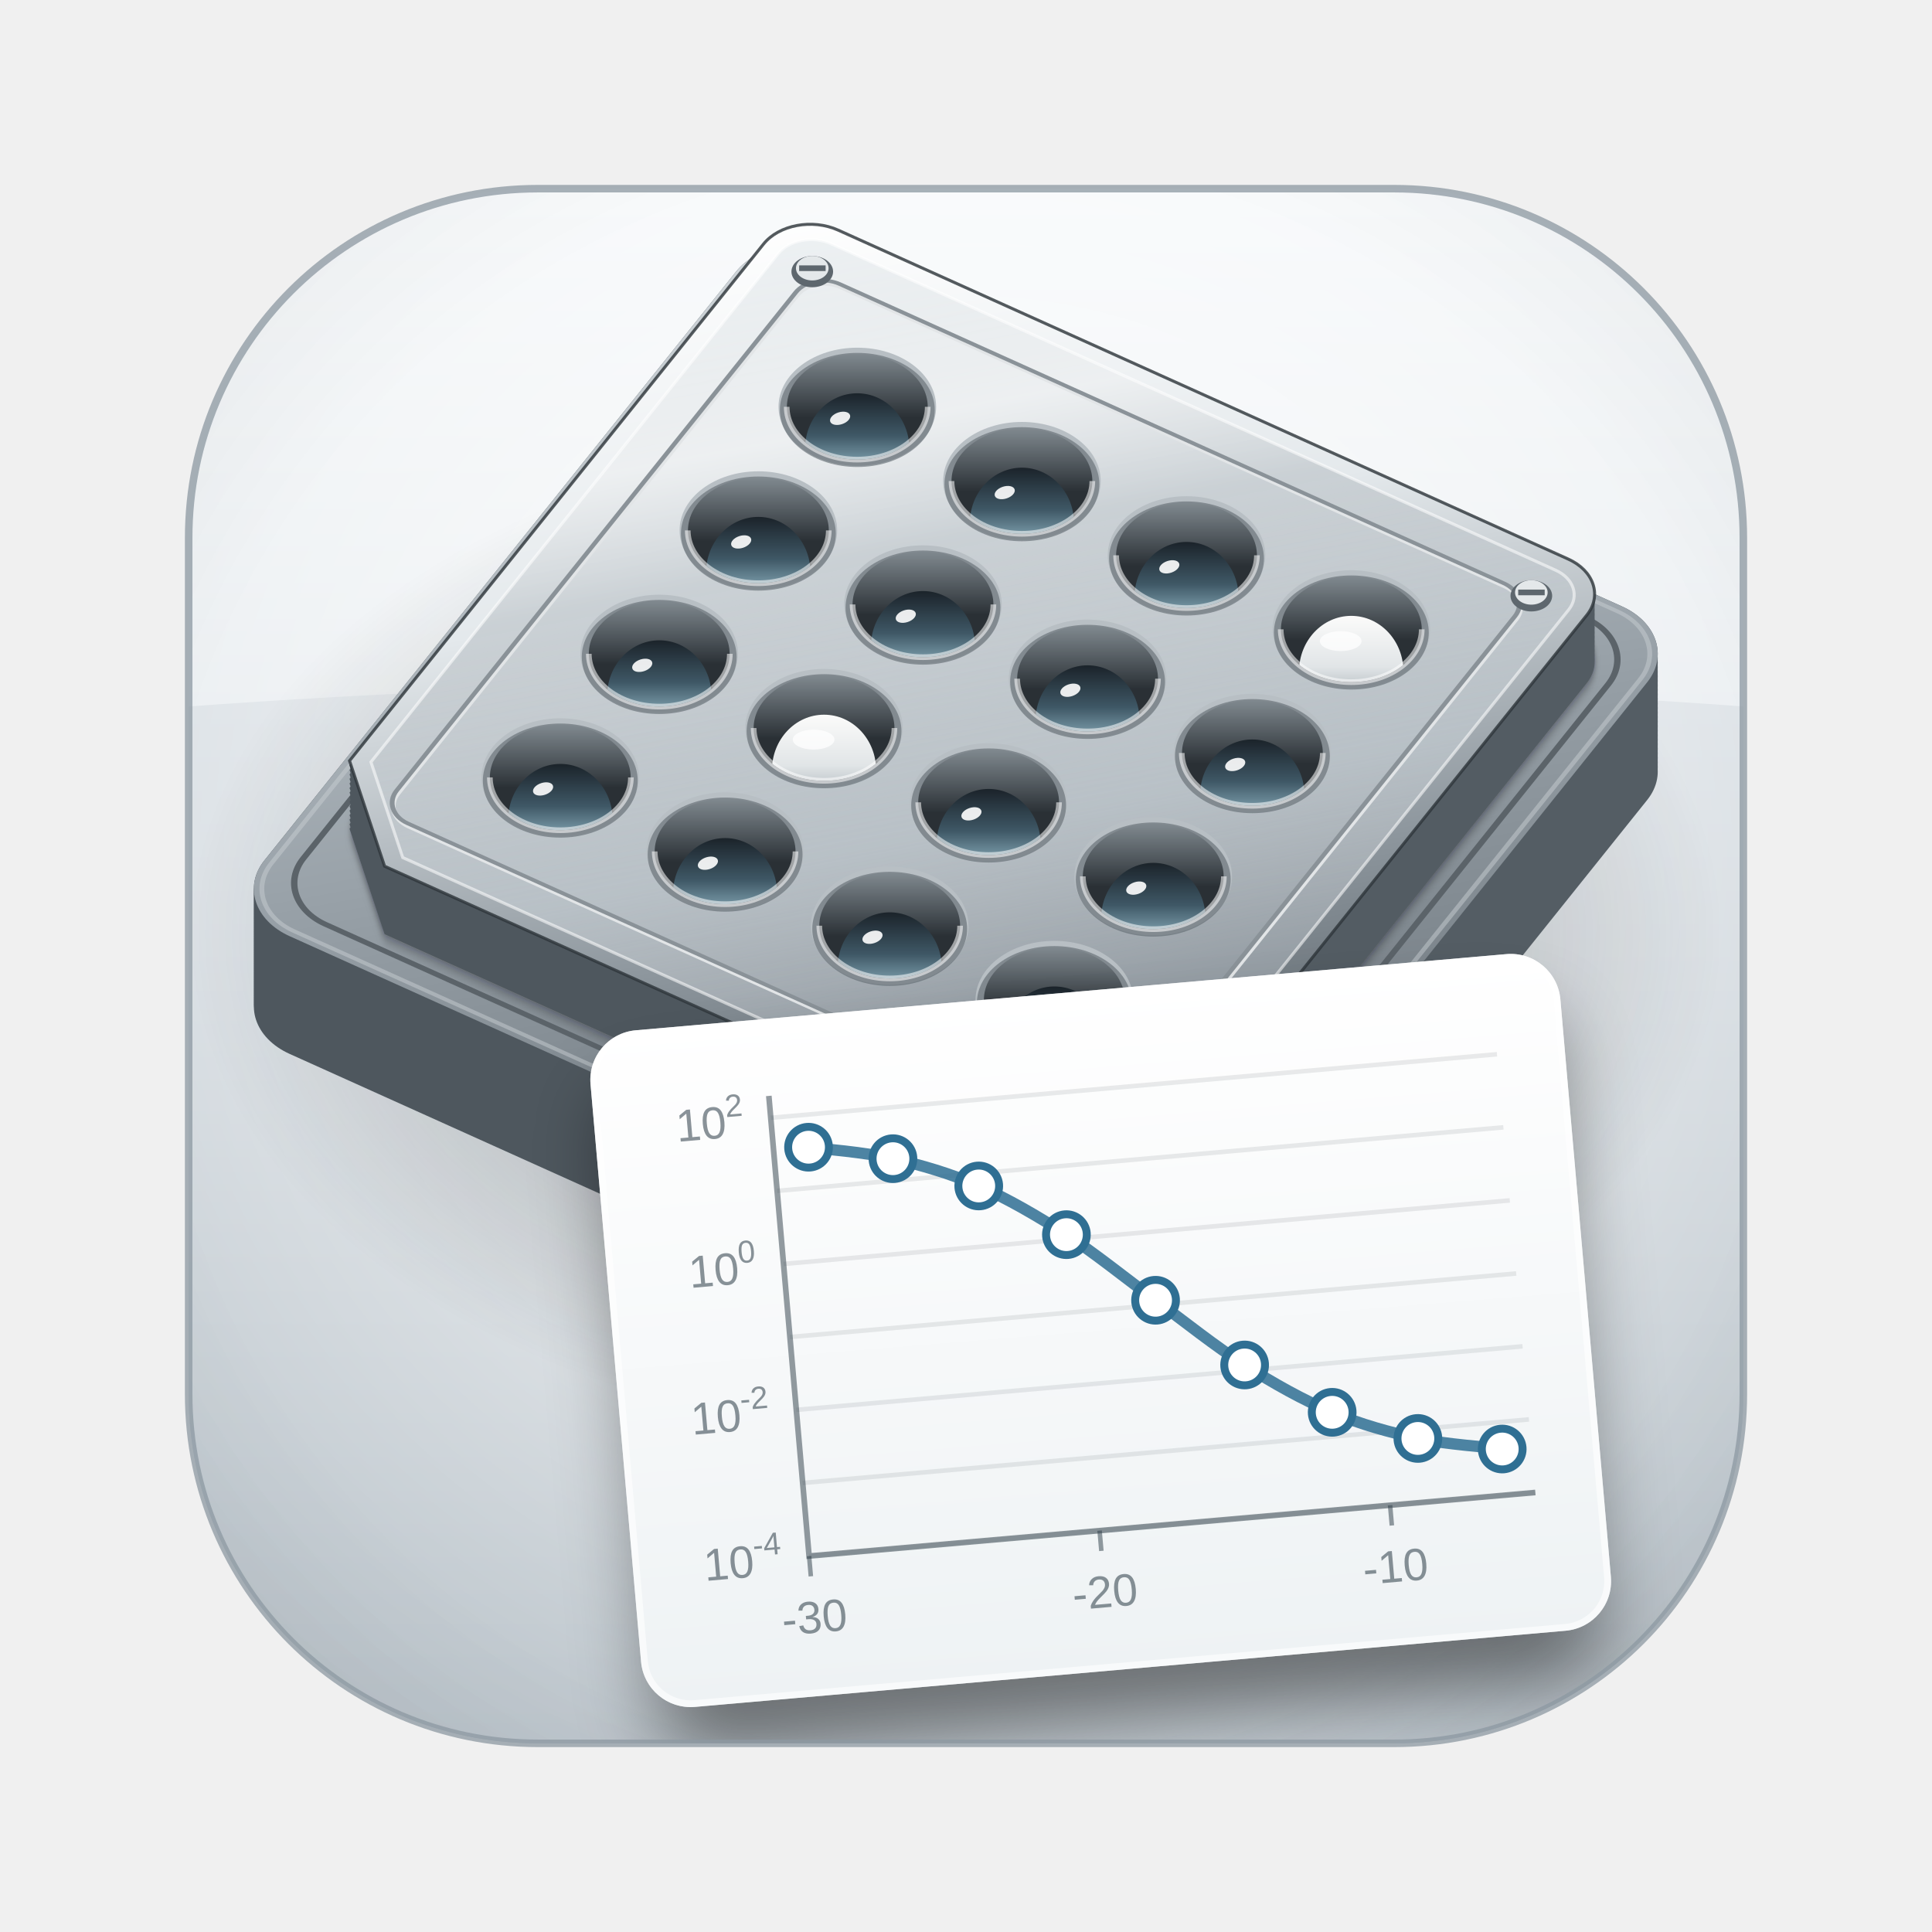
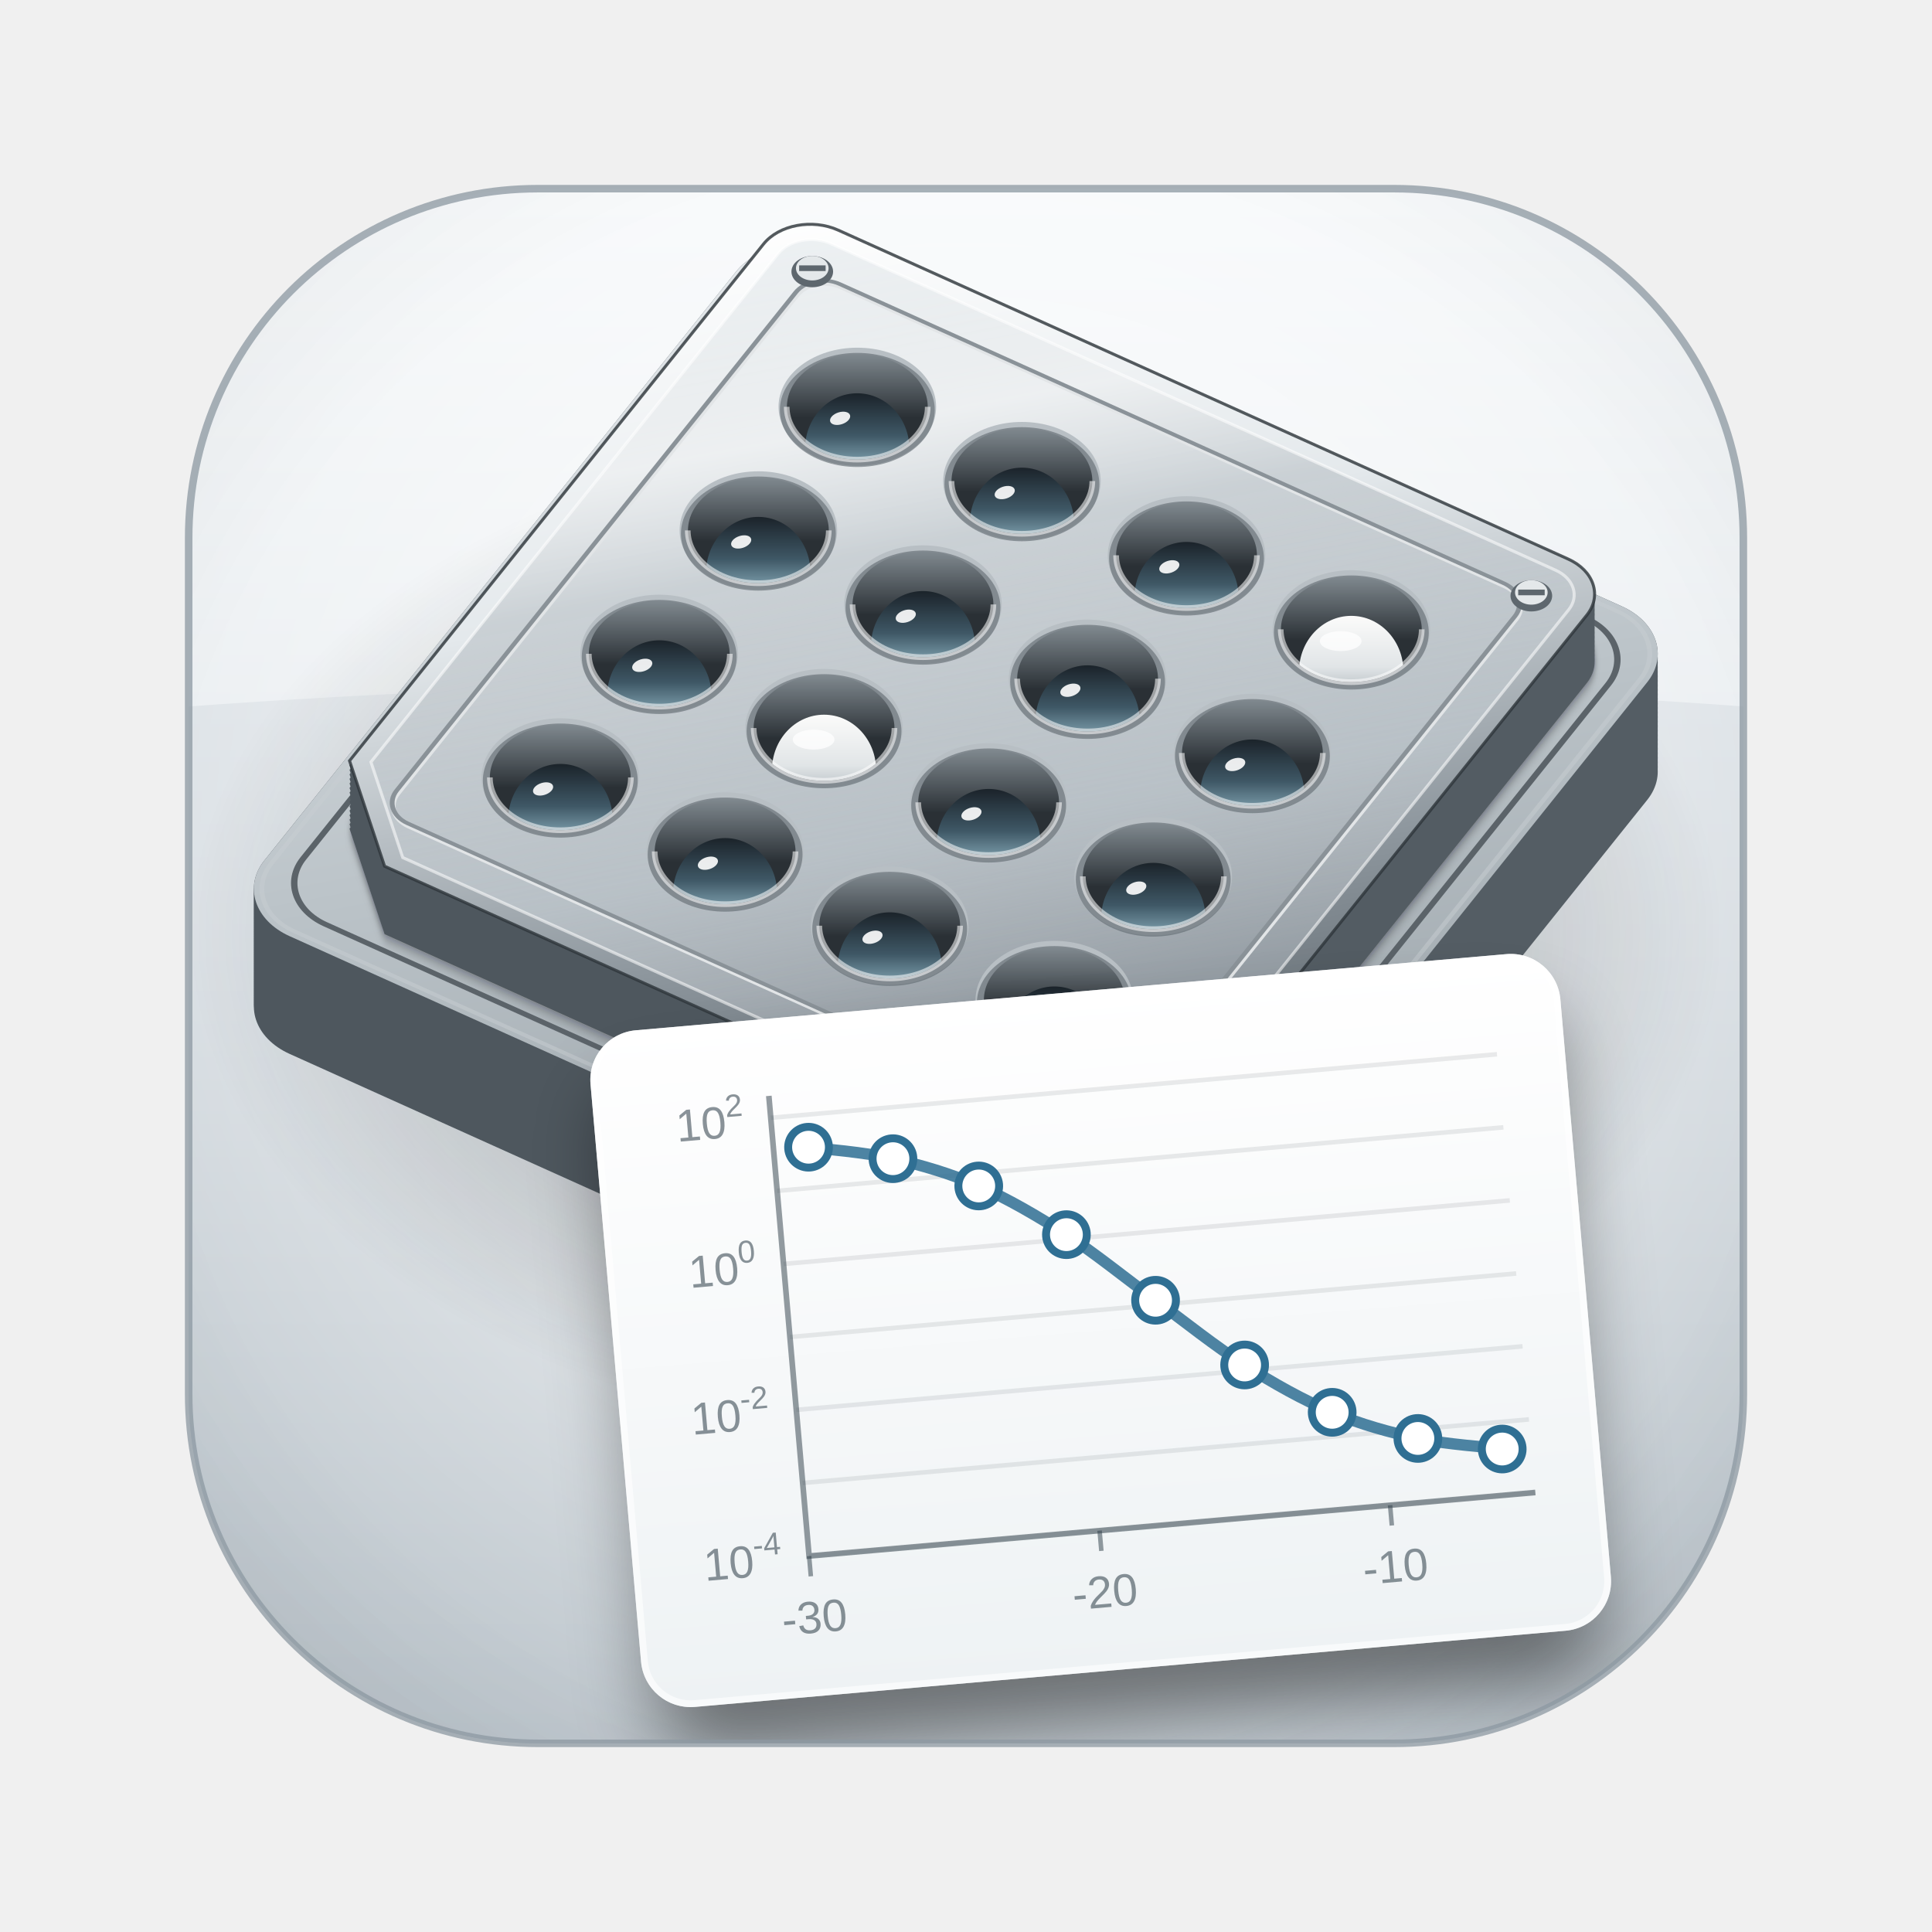
<svg xmlns="http://www.w3.org/2000/svg" viewBox="0 0 1024 1024">
  <defs>
    <linearGradient id="abg" x1="0" y1="0" x2="0" y2="1">
      <stop offset="0" stop-color="#F4F7F9" />
      <stop offset="1" stop-color="#C4CDD4" />
    </linearGradient>
    <linearGradient id="abs" gradientUnits="userSpaceOnUse" x1="144.0" y1="0" x2="808.0" y2="0">
      <stop offset="0" stop-color="#4E575E" />
      <stop offset="0.621" stop-color="#5B656C" />
      <stop offset="0.621" stop-color="#7C868D" />
      <stop offset="1" stop-color="#939CA3" />
    </linearGradient>
    <linearGradient id="aps" gradientUnits="userSpaceOnUse" x1="144.0" y1="0" x2="808.0" y2="0">
      <stop offset="0" stop-color="#4E575E" />
      <stop offset="0.621" stop-color="#5B656C" />
      <stop offset="0.621" stop-color="#7C868D" />
      <stop offset="1" stop-color="#939CA3" />
    </linearGradient>
    <linearGradient id="abt" gradientUnits="userSpaceOnUse" x1="-332" y1="-332" x2="332" y2="332">
-       <stop offset="0" stop-color="#D2D8DC" />
-       <stop offset="0.5" stop-color="#99A2A9" />
-       <stop offset="1" stop-color="#5F686F" />
+       <stop offset="0" stop-color="#E6EAED" />
+       <stop offset="0.5" stop-color="#BCC4C9" />
+       <stop offset="1" stop-color="#939CA2" />
    </linearGradient>
    <linearGradient id="abev" gradientUnits="userSpaceOnUse" x1="-300" y1="-300" x2="300" y2="300">
      <stop offset="0" stop-color="#FFFFFF" />
      <stop offset="0.35" stop-color="#E4E9EC" />
      <stop offset="0.7" stop-color="#8E979E" />
      <stop offset="1" stop-color="#4B545B" />
    </linearGradient>
    <linearGradient id="apt" gradientUnits="userSpaceOnUse" x1="-300" y1="-300" x2="300" y2="300">
      <stop offset="0" stop-color="#EEF2F4" />
      <stop offset="0.45" stop-color="#BFC6CB" />
      <stop offset="1" stop-color="#7F8890" />
    </linearGradient>
    <linearGradient id="awall" x1="0" y1="0" x2="0" y2="1">
      <stop offset="0" stop-color="#80898F" />
      <stop offset=".6" stop-color="#2A3035" />
    </linearGradient>
    <linearGradient id="aglass" x1="0" y1="0" x2="0" y2="1">
      <stop offset="0" stop-color="#1B232A" />
      <stop offset=".5" stop-color="#3F5866" />
      <stop offset="1" stop-color="#9CC2D0" />
    </linearGradient>
    <linearGradient id="apearl" x1="0" y1="0" x2="0" y2="1">
      <stop offset="0" stop-color="#FBFBFA" />
      <stop offset=".6" stop-color="#E1E5E7" />
      <stop offset="1" stop-color="#A9B2B8" />
    </linearGradient>
    <radialGradient id="ash" cx=".5" cy=".5" r=".5">
      <stop offset="0" stop-color="#0B1014" stop-opacity="0.45" />
      <stop offset="1" stop-color="#0B1014" stop-opacity="0" />
    </radialGradient>
    <clipPath id="aclip">
      <path d="M285 100 H739 A185 185 0 0 1 924 285 V739 A185 185 0 0 1 739 924 H285 A185 185 0 0 1 100 739 V285 A185 185 0 0 1 285 100 Z" />
    </clipPath>
    <linearGradient id="asheen" gradientUnits="userSpaceOnUse" x1="-300" y1="-300" x2="300" y2="300">
      <stop offset="0" stop-color="#fff" stop-opacity="0" />
      <stop offset=".22" stop-color="#fff" stop-opacity="0.55" />
      <stop offset=".34" stop-color="#fff" stop-opacity="0" />
      <stop offset=".62" stop-color="#E8F2F8" stop-opacity="0.22" />
      <stop offset=".8" stop-color="#fff" stop-opacity="0" />
    </linearGradient>
    <filter id="acontact" x="-10%" y="-10%" width="120%" height="120%">
      <feGaussianBlur stdDeviation="5" />
    </filter>
  </defs>
  <path d="M285 100 H739 A185 185 0 0 1 924 285 V739 A185 185 0 0 1 739 924 H285 A185 185 0 0 1 100 739 V285 A185 185 0 0 1 285 100 Z" fill="url(#abg)" />
  <g clip-path="url(#aclip)">
    <defs>
      <radialGradient id="ag2" cx=".5" cy=".44" r=".6">
        <stop offset="0" stop-color="#FFFFFF" stop-opacity="0.95" />
        <stop offset="1" stop-color="#FFFFFF" stop-opacity="0" />
      </radialGradient>
      <radialGradient id="avg" cx=".5" cy=".5" r=".75">
        <stop offset=".55" stop-color="#000" stop-opacity="0" />
        <stop offset="1" stop-color="#000" stop-opacity="0.12" />
      </radialGradient>
      <linearGradient id="afloor" x1="0" y1="0" x2="0" y2="1">
        <stop offset="0" stop-color="#D3DAE0" />
        <stop offset="1" stop-color="#A9B4BC" />
      </linearGradient>
      <linearGradient id="afade" x1="0" y1="0" x2="0" y2="1">
        <stop offset="0" stop-color="#fff" stop-opacity=".35" />
        <stop offset=".5" stop-color="#fff" stop-opacity="0" />
      </linearGradient>
      <mask id="arm" maskUnits="userSpaceOnUse" x="0" y="662.0" width="1024" height="400">
        <rect x="0" y="662.0" width="1024" height="260" fill="url(#afade)" />
      </mask>
    </defs>
    <path d="M0 383.0 C 300 353.0 724 353.0 1024 383.0 V1024 H0Z" fill="url(#afloor)" />
    <rect width="1024" height="1024" fill="url(#ag2)" />
    <rect width="1024" height="1024" fill="url(#avg)" />
    <g transform="translate(512 512) scale(1.2) translate(-515.5 -529.0)">
      <g transform="translate(35.0 0)">
        <ellipse cx="476" cy="515.0" rx="338.6" ry="224.1" fill="url(#ash)" />
        <g transform="translate(0 82)">
          <path transform="matrix(0.6061 0.2731 -0.3642 0.4546 476 413.0)" d="M-286 -332 H286 A46 46 0 0 1 332 -286 V286 A46 46 0 0 1 286 332 H-286 A46 46 0 0 1 -332 286 V-286 A46 46 0 0 1 -286 -332 Z" fill="url(#abs)" />
        </g>
        <g transform="translate(0 80)">
          <path transform="matrix(0.6061 0.2731 -0.3642 0.4546 476 413.0)" d="M-286 -332 H286 A46 46 0 0 1 332 -286 V286 A46 46 0 0 1 286 332 H-286 A46 46 0 0 1 -332 286 V-286 A46 46 0 0 1 -286 -332 Z" fill="url(#abs)" />
        </g>
        <g transform="translate(0 78)">
          <path transform="matrix(0.6061 0.2731 -0.3642 0.4546 476 413.0)" d="M-286 -332 H286 A46 46 0 0 1 332 -286 V286 A46 46 0 0 1 286 332 H-286 A46 46 0 0 1 -332 286 V-286 A46 46 0 0 1 -286 -332 Z" fill="url(#abs)" />
        </g>
        <g transform="translate(0 76)">
          <path transform="matrix(0.6061 0.2731 -0.3642 0.4546 476 413.0)" d="M-286 -332 H286 A46 46 0 0 1 332 -286 V286 A46 46 0 0 1 286 332 H-286 A46 46 0 0 1 -332 286 V-286 A46 46 0 0 1 -286 -332 Z" fill="url(#abs)" />
        </g>
        <g transform="translate(0 74)">
          <path transform="matrix(0.6061 0.2731 -0.3642 0.4546 476 413.0)" d="M-286 -332 H286 A46 46 0 0 1 332 -286 V286 A46 46 0 0 1 286 332 H-286 A46 46 0 0 1 -332 286 V-286 A46 46 0 0 1 -286 -332 Z" fill="url(#abs)" />
        </g>
        <g transform="translate(0 72)">
          <path transform="matrix(0.6061 0.2731 -0.3642 0.4546 476 413.0)" d="M-286 -332 H286 A46 46 0 0 1 332 -286 V286 A46 46 0 0 1 286 332 H-286 A46 46 0 0 1 -332 286 V-286 A46 46 0 0 1 -286 -332 Z" fill="url(#abs)" />
        </g>
        <g transform="translate(0 70)">
          <path transform="matrix(0.6061 0.2731 -0.3642 0.4546 476 413.0)" d="M-286 -332 H286 A46 46 0 0 1 332 -286 V286 A46 46 0 0 1 286 332 H-286 A46 46 0 0 1 -332 286 V-286 A46 46 0 0 1 -286 -332 Z" fill="url(#abs)" />
        </g>
        <g transform="translate(0 68)">
          <path transform="matrix(0.6061 0.2731 -0.3642 0.4546 476 413.0)" d="M-286 -332 H286 A46 46 0 0 1 332 -286 V286 A46 46 0 0 1 286 332 H-286 A46 46 0 0 1 -332 286 V-286 A46 46 0 0 1 -286 -332 Z" fill="url(#abs)" />
        </g>
        <g transform="translate(0 66)">
          <path transform="matrix(0.6061 0.2731 -0.3642 0.4546 476 413.0)" d="M-286 -332 H286 A46 46 0 0 1 332 -286 V286 A46 46 0 0 1 286 332 H-286 A46 46 0 0 1 -332 286 V-286 A46 46 0 0 1 -286 -332 Z" fill="url(#abs)" />
        </g>
        <g transform="translate(0 64)">
          <path transform="matrix(0.6061 0.2731 -0.3642 0.4546 476 413.0)" d="M-286 -332 H286 A46 46 0 0 1 332 -286 V286 A46 46 0 0 1 286 332 H-286 A46 46 0 0 1 -332 286 V-286 A46 46 0 0 1 -286 -332 Z" fill="url(#abs)" />
        </g>
        <g transform="translate(0 62)">
          <path transform="matrix(0.6061 0.2731 -0.3642 0.4546 476 413.0)" d="M-286 -332 H286 A46 46 0 0 1 332 -286 V286 A46 46 0 0 1 286 332 H-286 A46 46 0 0 1 -332 286 V-286 A46 46 0 0 1 -286 -332 Z" fill="url(#abs)" />
        </g>
        <g transform="translate(0 60)">
          <path transform="matrix(0.6061 0.2731 -0.3642 0.4546 476 413.0)" d="M-286 -332 H286 A46 46 0 0 1 332 -286 V286 A46 46 0 0 1 286 332 H-286 A46 46 0 0 1 -332 286 V-286 A46 46 0 0 1 -286 -332 Z" fill="url(#abs)" />
        </g>
        <g transform="translate(0 58)">
          <path transform="matrix(0.6061 0.2731 -0.3642 0.4546 476 413.0)" d="M-286 -332 H286 A46 46 0 0 1 332 -286 V286 A46 46 0 0 1 286 332 H-286 A46 46 0 0 1 -332 286 V-286 A46 46 0 0 1 -286 -332 Z" fill="url(#abs)" />
        </g>
        <g transform="translate(0 56)">
          <path transform="matrix(0.6061 0.2731 -0.3642 0.4546 476 413.0)" d="M-286 -332 H286 A46 46 0 0 1 332 -286 V286 A46 46 0 0 1 286 332 H-286 A46 46 0 0 1 -332 286 V-286 A46 46 0 0 1 -286 -332 Z" fill="url(#abs)" />
        </g>
        <g transform="translate(0 54)">
          <path transform="matrix(0.6061 0.2731 -0.3642 0.4546 476 413.0)" d="M-286 -332 H286 A46 46 0 0 1 332 -286 V286 A46 46 0 0 1 286 332 H-286 A46 46 0 0 1 -332 286 V-286 A46 46 0 0 1 -286 -332 Z" fill="url(#abs)" />
        </g>
        <g transform="translate(0 52)">
          <path transform="matrix(0.6061 0.2731 -0.3642 0.4546 476 413.0)" d="M-286 -332 H286 A46 46 0 0 1 332 -286 V286 A46 46 0 0 1 286 332 H-286 A46 46 0 0 1 -332 286 V-286 A46 46 0 0 1 -286 -332 Z" fill="url(#abs)" />
        </g>
        <g transform="translate(0 50)">
          <path transform="matrix(0.6061 0.2731 -0.3642 0.4546 476 413.0)" d="M-286 -332 H286 A46 46 0 0 1 332 -286 V286 A46 46 0 0 1 286 332 H-286 A46 46 0 0 1 -332 286 V-286 A46 46 0 0 1 -286 -332 Z" fill="url(#abs)" />
        </g>
        <g transform="translate(0 48)">
          <path transform="matrix(0.6061 0.2731 -0.3642 0.4546 476 413.0)" d="M-286 -332 H286 A46 46 0 0 1 332 -286 V286 A46 46 0 0 1 286 332 H-286 A46 46 0 0 1 -332 286 V-286 A46 46 0 0 1 -286 -332 Z" fill="url(#abs)" />
        </g>
        <g transform="translate(0 46)">
          <path transform="matrix(0.6061 0.2731 -0.3642 0.4546 476 413.0)" d="M-286 -332 H286 A46 46 0 0 1 332 -286 V286 A46 46 0 0 1 286 332 H-286 A46 46 0 0 1 -332 286 V-286 A46 46 0 0 1 -286 -332 Z" fill="url(#abs)" />
        </g>
        <g transform="translate(0 44)">
          <path transform="matrix(0.6061 0.2731 -0.3642 0.4546 476 413.0)" d="M-286 -332 H286 A46 46 0 0 1 332 -286 V286 A46 46 0 0 1 286 332 H-286 A46 46 0 0 1 -332 286 V-286 A46 46 0 0 1 -286 -332 Z" fill="url(#abs)" />
        </g>
        <g transform="translate(0 42)">
          <path transform="matrix(0.6061 0.2731 -0.3642 0.4546 476 413.0)" d="M-286 -332 H286 A46 46 0 0 1 332 -286 V286 A46 46 0 0 1 286 332 H-286 A46 46 0 0 1 -332 286 V-286 A46 46 0 0 1 -286 -332 Z" fill="url(#abs)" />
        </g>
        <g transform="translate(0 40)">
          <path transform="matrix(0.6061 0.2731 -0.3642 0.4546 476 413.0)" d="M-286 -332 H286 A46 46 0 0 1 332 -286 V286 A46 46 0 0 1 286 332 H-286 A46 46 0 0 1 -332 286 V-286 A46 46 0 0 1 -286 -332 Z" fill="url(#abs)" />
        </g>
        <g transform="translate(0 38)">
          <path transform="matrix(0.6061 0.2731 -0.3642 0.4546 476 413.0)" d="M-286 -332 H286 A46 46 0 0 1 332 -286 V286 A46 46 0 0 1 286 332 H-286 A46 46 0 0 1 -332 286 V-286 A46 46 0 0 1 -286 -332 Z" fill="url(#abs)" />
        </g>
        <g transform="translate(0 36)">
          <path transform="matrix(0.6061 0.2731 -0.3642 0.4546 476 413.0)" d="M-286 -332 H286 A46 46 0 0 1 332 -286 V286 A46 46 0 0 1 286 332 H-286 A46 46 0 0 1 -332 286 V-286 A46 46 0 0 1 -286 -332 Z" fill="url(#abs)" />
        </g>
        <g transform="translate(0 34)">
          <path transform="matrix(0.6061 0.2731 -0.3642 0.4546 476 413.0)" d="M-286 -332 H286 A46 46 0 0 1 332 -286 V286 A46 46 0 0 1 286 332 H-286 A46 46 0 0 1 -332 286 V-286 A46 46 0 0 1 -286 -332 Z" fill="url(#abs)" />
        </g>
        <g transform="translate(0 32)">
          <path transform="matrix(0.6061 0.2731 -0.3642 0.4546 476 413.0)" d="M-286 -332 H286 A46 46 0 0 1 332 -286 V286 A46 46 0 0 1 286 332 H-286 A46 46 0 0 1 -332 286 V-286 A46 46 0 0 1 -286 -332 Z" fill="url(#abs)" />
        </g>
        <g transform="translate(0 30)">
          <path transform="matrix(0.6061 0.2731 -0.3642 0.4546 476 413.0)" d="M-286 -332 H286 A46 46 0 0 1 332 -286 V286 A46 46 0 0 1 286 332 H-286 A46 46 0 0 1 -332 286 V-286 A46 46 0 0 1 -286 -332 Z" fill="url(#abs)" />
        </g>
        <g transform="translate(0 30)">
          <path transform="matrix(0.6061 0.2731 -0.3642 0.4546 476 413.0)" d="M-286 -332 H286 A46 46 0 0 1 332 -286 V286 A46 46 0 0 1 286 332 H-286 A46 46 0 0 1 -332 286 V-286 A46 46 0 0 1 -286 -332 Z" fill="url(#abt)" />
          <path transform="matrix(0.6061 0.2731 -0.3642 0.4546 476 413.0)" d="M-266 -300 H266 A34 34 0 0 1 300 -266 V266 A34 34 0 0 1 266 300 H-236 L-300 236 V-266 A34 34 0 0 1 -266 -300 Z" fill="#0B1014" opacity="0.6" filter="url(#acontact)" />
          <path transform="matrix(0.6061 0.2731 -0.3642 0.4546 476 413.0)" d="M-286 -327 H286 A41 41 0 0 1 327 -286 V286 A41 41 0 0 1 286 327 H-286 A41 41 0 0 1 -327 286 V-286 A41 41 0 0 1 -286 -327 Z" fill="none" stroke="#C9CFD3" stroke-opacity=".5" stroke-width="3" />
          <path transform="matrix(0.6061 0.2731 -0.3642 0.4546 476 413.0)" d="M-272 -312 H272 A40 40 0 0 1 312 -272 V272 A40 40 0 0 1 272 312 H-272 A40 40 0 0 1 -312 272 V-272 A40 40 0 0 1 -272 -312 Z" fill="none" stroke="#5B6369" stroke-width="4" />
        </g>
        <g transform="translate(0 30)">
          <path transform="matrix(0.6061 0.2731 -0.3642 0.4546 476 413.0)" d="M-266 -300 H266 A34 34 0 0 1 300 -266 V266 A34 34 0 0 1 266 300 H-236 L-300 236 V-266 A34 34 0 0 1 -266 -300 Z" fill="url(#aps)" />
        </g>
        <g transform="translate(0 28)">
          <path transform="matrix(0.6061 0.2731 -0.3642 0.4546 476 413.0)" d="M-266 -300 H266 A34 34 0 0 1 300 -266 V266 A34 34 0 0 1 266 300 H-236 L-300 236 V-266 A34 34 0 0 1 -266 -300 Z" fill="url(#aps)" />
        </g>
        <g transform="translate(0 26)">
          <path transform="matrix(0.6061 0.2731 -0.3642 0.4546 476 413.0)" d="M-266 -300 H266 A34 34 0 0 1 300 -266 V266 A34 34 0 0 1 266 300 H-236 L-300 236 V-266 A34 34 0 0 1 -266 -300 Z" fill="url(#aps)" />
        </g>
        <g transform="translate(0 24)">
          <path transform="matrix(0.6061 0.2731 -0.3642 0.4546 476 413.0)" d="M-266 -300 H266 A34 34 0 0 1 300 -266 V266 A34 34 0 0 1 266 300 H-236 L-300 236 V-266 A34 34 0 0 1 -266 -300 Z" fill="url(#aps)" />
        </g>
        <g transform="translate(0 22)">
          <path transform="matrix(0.6061 0.2731 -0.3642 0.4546 476 413.0)" d="M-266 -300 H266 A34 34 0 0 1 300 -266 V266 A34 34 0 0 1 266 300 H-236 L-300 236 V-266 A34 34 0 0 1 -266 -300 Z" fill="url(#aps)" />
        </g>
        <g transform="translate(0 20)">
          <path transform="matrix(0.6061 0.2731 -0.3642 0.4546 476 413.0)" d="M-266 -300 H266 A34 34 0 0 1 300 -266 V266 A34 34 0 0 1 266 300 H-236 L-300 236 V-266 A34 34 0 0 1 -266 -300 Z" fill="url(#aps)" />
        </g>
        <g transform="translate(0 18)">
          <path transform="matrix(0.6061 0.2731 -0.3642 0.4546 476 413.0)" d="M-266 -300 H266 A34 34 0 0 1 300 -266 V266 A34 34 0 0 1 266 300 H-236 L-300 236 V-266 A34 34 0 0 1 -266 -300 Z" fill="url(#aps)" />
        </g>
        <g transform="translate(0 16)">
          <path transform="matrix(0.6061 0.2731 -0.3642 0.4546 476 413.0)" d="M-266 -300 H266 A34 34 0 0 1 300 -266 V266 A34 34 0 0 1 266 300 H-236 L-300 236 V-266 A34 34 0 0 1 -266 -300 Z" fill="url(#aps)" />
        </g>
        <g transform="translate(0 14)">
          <path transform="matrix(0.6061 0.2731 -0.3642 0.4546 476 413.0)" d="M-266 -300 H266 A34 34 0 0 1 300 -266 V266 A34 34 0 0 1 266 300 H-236 L-300 236 V-266 A34 34 0 0 1 -266 -300 Z" fill="url(#aps)" />
        </g>
        <g transform="translate(0 12)">
          <path transform="matrix(0.6061 0.2731 -0.3642 0.4546 476 413.0)" d="M-266 -300 H266 A34 34 0 0 1 300 -266 V266 A34 34 0 0 1 266 300 H-236 L-300 236 V-266 A34 34 0 0 1 -266 -300 Z" fill="url(#aps)" />
        </g>
        <g transform="translate(0 10)">
          <path transform="matrix(0.6061 0.2731 -0.3642 0.4546 476 413.0)" d="M-266 -300 H266 A34 34 0 0 1 300 -266 V266 A34 34 0 0 1 266 300 H-236 L-300 236 V-266 A34 34 0 0 1 -266 -300 Z" fill="url(#aps)" />
        </g>
        <g transform="translate(0 8)">
          <path transform="matrix(0.6061 0.2731 -0.3642 0.4546 476 413.0)" d="M-266 -300 H266 A34 34 0 0 1 300 -266 V266 A34 34 0 0 1 266 300 H-236 L-300 236 V-266 A34 34 0 0 1 -266 -300 Z" fill="url(#aps)" />
        </g>
        <g transform="translate(0 6)">
          <path transform="matrix(0.6061 0.2731 -0.3642 0.4546 476 413.0)" d="M-266 -300 H266 A34 34 0 0 1 300 -266 V266 A34 34 0 0 1 266 300 H-236 L-300 236 V-266 A34 34 0 0 1 -266 -300 Z" fill="url(#aps)" />
        </g>
        <g transform="translate(0 4)">
          <path transform="matrix(0.6061 0.2731 -0.3642 0.4546 476 413.0)" d="M-266 -300 H266 A34 34 0 0 1 300 -266 V266 A34 34 0 0 1 266 300 H-236 L-300 236 V-266 A34 34 0 0 1 -266 -300 Z" fill="url(#aps)" />
        </g>
        <g transform="translate(0 2)">
          <path transform="matrix(0.6061 0.2731 -0.3642 0.4546 476 413.0)" d="M-266 -300 H266 A34 34 0 0 1 300 -266 V266 A34 34 0 0 1 266 300 H-236 L-300 236 V-266 A34 34 0 0 1 -266 -300 Z" fill="url(#aps)" />
        </g>
        <g transform="translate(0 0)">
          <path transform="matrix(0.6061 0.2731 -0.3642 0.4546 476 413.0)" d="M-266 -300 H266 A34 34 0 0 1 300 -266 V266 A34 34 0 0 1 266 300 H-236 L-300 236 V-266 A34 34 0 0 1 -266 -300 Z" fill="url(#aps)" />
        </g>
        <path transform="matrix(0.6061 0.2731 -0.3642 0.4546 476 413.0)" d="M-266 -300 H266 A34 34 0 0 1 300 -266 V266 A34 34 0 0 1 266 300 H-236 L-300 236 V-266 A34 34 0 0 1 -266 -300 Z" fill="url(#abev)" />
        <path transform="matrix(0.6061 0.2731 -0.3642 0.4546 476 413.0)" d="M-266 -300 H266 A34 34 0 0 1 300 -266 V266 A34 34 0 0 1 266 300 H-236 L-300 236 V-266 A34 34 0 0 1 -266 -300 Z" fill="none" stroke="#2E353A" stroke-opacity="0.8" stroke-width="1.6" vector-effect="non-scaling-stroke" />
        <path transform="matrix(0.6061 0.2731 -0.3642 0.4546 476 413.0)" d="M-264 -288 H264 A24 24 0 0 1 288 -264 V264 A24 24 0 0 1 264 288 H-230 L-288 230 V-264 A24 24 0 0 1 -264 -288 Z" fill="url(#apt)" />
        <path transform="matrix(0.6061 0.2731 -0.3642 0.4546 476 413.0)" d="M-264 -288 H264 A24 24 0 0 1 288 -264 V264 A24 24 0 0 1 264 288 H-230 L-288 230 V-264 A24 24 0 0 1 -264 -288 Z" fill="url(#asheen)" />
        <path transform="matrix(0.6061 0.2731 -0.3642 0.4546 476 413.0)" d="M-264 -288 H264 A24 24 0 0 1 288 -264 V264 A24 24 0 0 1 264 288 H-230 L-288 230 V-264 A24 24 0 0 1 -264 -288 Z" fill="none" stroke="#FFFFFF" stroke-opacity=".55" stroke-width="1.6" vector-effect="non-scaling-stroke" />
        <g transform="matrix(0.6061 0.2731 -0.3642 0.4546 476 413.0)" fill="none">
          <path d="M-242 -262 H242 A20 20 0 0 1 262 -242 V242 A20 20 0 0 1 242 262 H-242 A20 20 0 0 1 -262 242 V-242 A20 20 0 0 1 -242 -262 Z" stroke="#E2E5E7" stroke-width="3" transform="translate(2 2)" />
          <path d="M-242 -262 H242 A20 20 0 0 1 262 -242 V242 A20 20 0 0 1 242 262 H-242 A20 20 0 0 1 -262 242 V-242 A20 20 0 0 1 -242 -262 Z" stroke="#8A9298" stroke-width="3" />
        </g>
        <clipPath id="ah00">
          <ellipse cx="432.5" cy="282.0" rx="31.1" ry="23.3" />
        </clipPath>
        <ellipse cx="432.5" cy="282.0" rx="34.8" ry="26.1" fill="#B8BFC4" />
        <ellipse cx="432.5" cy="283.4" rx="34.2" ry="25.2" fill="#5E676E" opacity=".6" />
        <g clip-path="url(#ah00)">
          <ellipse cx="432.5" cy="282.0" rx="31.1" ry="23.3" fill="url(#awall)" />
          <ellipse cx="432.5" cy="312.0" rx="31.1" ry="23.3" fill="#1A1E22" />
          <path d="M409.4 300.6 A23.0 12.8 0 0 0 455.5 300.6 A23.0 24.5 0 0 0 409.4 300.6 Z" fill="url(#aglass)" />
          <path d="M418.6 305.7 A23.0 12.8 0 0 0 446.3 305.7" fill="none" stroke="#CFE7EF" stroke-opacity=".7" stroke-width="2.1" stroke-linecap="round" />
          <ellipse cx="424.9" cy="287.1" rx="4.6" ry="2.7" fill="#fff" opacity=".9" transform="rotate(-18 424.9 287.1)" />
        </g>
        <path d="M401.3 282.0 A31.1 23.3 0 0 0 463.6 282.0" fill="none" stroke="#FFFFFF" stroke-opacity=".55" stroke-width="2.5" />
        <clipPath id="ah10">
          <ellipse cx="505.2" cy="314.8" rx="31.1" ry="23.3" />
        </clipPath>
        <ellipse cx="505.2" cy="314.8" rx="34.8" ry="26.1" fill="#B8BFC4" />
        <ellipse cx="505.2" cy="316.2" rx="34.2" ry="25.2" fill="#5E676E" opacity=".6" />
        <g clip-path="url(#ah10)">
          <ellipse cx="505.2" cy="314.8" rx="31.1" ry="23.3" fill="url(#awall)" />
          <ellipse cx="505.2" cy="344.8" rx="31.1" ry="23.3" fill="#1A1E22" />
          <path d="M482.2 333.4 A23.0 12.8 0 0 0 528.2 333.4 A23.0 24.5 0 0 0 482.2 333.4 Z" fill="url(#aglass)" />
          <path d="M491.4 338.5 A23.0 12.8 0 0 0 519.0 338.5" fill="none" stroke="#CFE7EF" stroke-opacity=".7" stroke-width="2.1" stroke-linecap="round" />
          <ellipse cx="497.6" cy="319.9" rx="4.6" ry="2.7" fill="#fff" opacity=".9" transform="rotate(-18 497.6 319.9)" />
        </g>
        <path d="M474.1 314.8 A31.1 23.3 0 0 0 536.3 314.8" fill="none" stroke="#FFFFFF" stroke-opacity=".55" stroke-width="2.5" />
        <clipPath id="ah01">
          <ellipse cx="388.8" cy="336.6" rx="31.1" ry="23.3" />
        </clipPath>
        <ellipse cx="388.8" cy="336.6" rx="34.8" ry="26.1" fill="#B8BFC4" />
        <ellipse cx="388.8" cy="338.0" rx="34.2" ry="25.2" fill="#5E676E" opacity=".6" />
        <g clip-path="url(#ah01)">
          <ellipse cx="388.8" cy="336.6" rx="31.1" ry="23.3" fill="url(#awall)" />
          <ellipse cx="388.8" cy="366.6" rx="31.1" ry="23.3" fill="#1A1E22" />
          <path d="M365.7 355.2 A23.0 12.8 0 0 0 411.8 355.2 A23.0 24.5 0 0 0 365.7 355.2 Z" fill="url(#aglass)" />
          <path d="M374.9 360.3 A23.0 12.8 0 0 0 402.6 360.3" fill="none" stroke="#CFE7EF" stroke-opacity=".7" stroke-width="2.1" stroke-linecap="round" />
          <ellipse cx="381.2" cy="341.7" rx="4.6" ry="2.7" fill="#fff" opacity=".9" transform="rotate(-18 381.2 341.7)" />
        </g>
        <path d="M357.6 336.6 A31.1 23.3 0 0 0 419.9 336.6" fill="none" stroke="#FFFFFF" stroke-opacity=".55" stroke-width="2.5" />
        <clipPath id="ah20">
          <ellipse cx="577.9" cy="347.6" rx="31.1" ry="23.3" />
        </clipPath>
        <ellipse cx="577.9" cy="347.6" rx="34.8" ry="26.1" fill="#B8BFC4" />
        <ellipse cx="577.9" cy="349.0" rx="34.2" ry="25.2" fill="#5E676E" opacity=".6" />
        <g clip-path="url(#ah20)">
          <ellipse cx="577.9" cy="347.6" rx="31.1" ry="23.3" fill="url(#awall)" />
          <ellipse cx="577.9" cy="377.6" rx="31.1" ry="23.3" fill="#1A1E22" />
          <path d="M554.9 366.2 A23.0 12.8 0 0 0 600.9 366.2 A23.0 24.5 0 0 0 554.9 366.2 Z" fill="url(#aglass)" />
          <path d="M564.1 371.3 A23.0 12.8 0 0 0 591.7 371.3" fill="none" stroke="#CFE7EF" stroke-opacity=".7" stroke-width="2.1" stroke-linecap="round" />
          <ellipse cx="570.3" cy="352.7" rx="4.6" ry="2.7" fill="#fff" opacity=".9" transform="rotate(-18 570.3 352.7)" />
        </g>
        <path d="M546.8 347.6 A31.1 23.3 0 0 0 609.0 347.6" fill="none" stroke="#FFFFFF" stroke-opacity=".55" stroke-width="2.5" />
        <clipPath id="ah11">
          <ellipse cx="461.5" cy="369.3" rx="31.1" ry="23.3" />
        </clipPath>
        <ellipse cx="461.5" cy="369.3" rx="34.8" ry="26.1" fill="#B8BFC4" />
        <ellipse cx="461.5" cy="370.7" rx="34.2" ry="25.2" fill="#5E676E" opacity=".6" />
        <g clip-path="url(#ah11)">
          <ellipse cx="461.5" cy="369.3" rx="31.1" ry="23.3" fill="url(#awall)" />
          <ellipse cx="461.5" cy="399.3" rx="31.1" ry="23.3" fill="#1A1E22" />
          <path d="M438.5 387.9 A23.0 12.8 0 0 0 484.5 387.9 A23.0 24.5 0 0 0 438.5 387.9 Z" fill="url(#aglass)" />
          <path d="M447.7 393.1 A23.0 12.8 0 0 0 475.3 393.1" fill="none" stroke="#CFE7EF" stroke-opacity=".7" stroke-width="2.1" stroke-linecap="round" />
          <ellipse cx="453.9" cy="374.5" rx="4.6" ry="2.7" fill="#fff" opacity=".9" transform="rotate(-18 453.9 374.5)" />
        </g>
        <path d="M430.4 369.3 A31.1 23.3 0 0 0 492.6 369.3" fill="none" stroke="#FFFFFF" stroke-opacity=".55" stroke-width="2.5" />
        <clipPath id="ah30">
          <ellipse cx="650.7" cy="380.3" rx="31.1" ry="23.3" />
        </clipPath>
        <ellipse cx="650.7" cy="380.3" rx="34.8" ry="26.1" fill="#B8BFC4" />
        <ellipse cx="650.7" cy="381.7" rx="34.2" ry="25.2" fill="#5E676E" opacity=".6" />
        <g clip-path="url(#ah30)">
          <ellipse cx="650.7" cy="380.3" rx="31.1" ry="23.3" fill="url(#awall)" />
          <ellipse cx="650.7" cy="410.3" rx="31.1" ry="23.3" fill="#1A1E22" />
          <path d="M627.6 398.9 A23.0 12.8 0 0 0 673.7 398.9 A23.0 24.5 0 0 0 627.6 398.9 Z" fill="url(#apearl)" />
          <ellipse cx="646.0" cy="385.5" rx="9.2" ry="4.4" fill="#fff" opacity=".75" />
        </g>
        <path d="M619.5 380.3 A31.1 23.3 0 0 0 681.8 380.3" fill="none" stroke="#FFFFFF" stroke-opacity=".55" stroke-width="2.5" />
        <clipPath id="ah02">
          <ellipse cx="345.0" cy="391.1" rx="31.1" ry="23.3" />
        </clipPath>
        <ellipse cx="345.0" cy="391.1" rx="34.8" ry="26.1" fill="#B8BFC4" />
        <ellipse cx="345.0" cy="392.5" rx="34.2" ry="25.2" fill="#5E676E" opacity=".6" />
        <g clip-path="url(#ah02)">
          <ellipse cx="345.0" cy="391.1" rx="31.1" ry="23.3" fill="url(#awall)" />
          <ellipse cx="345.0" cy="421.1" rx="31.1" ry="23.3" fill="#1A1E22" />
          <path d="M322.0 409.7 A23.0 12.8 0 0 0 368.1 409.7 A23.0 24.5 0 0 0 322.0 409.7 Z" fill="url(#aglass)" />
          <path d="M331.2 414.8 A23.0 12.8 0 0 0 358.9 414.8" fill="none" stroke="#CFE7EF" stroke-opacity=".7" stroke-width="2.1" stroke-linecap="round" />
          <ellipse cx="337.5" cy="396.2" rx="4.6" ry="2.7" fill="#fff" opacity=".9" transform="rotate(-18 337.5 396.2)" />
        </g>
        <path d="M313.9 391.1 A31.1 23.3 0 0 0 376.2 391.1" fill="none" stroke="#FFFFFF" stroke-opacity=".55" stroke-width="2.5" />
        <clipPath id="ah21">
          <ellipse cx="534.2" cy="402.1" rx="31.1" ry="23.3" />
        </clipPath>
        <ellipse cx="534.2" cy="402.1" rx="34.8" ry="26.1" fill="#B8BFC4" />
        <ellipse cx="534.2" cy="403.5" rx="34.2" ry="25.2" fill="#5E676E" opacity=".6" />
        <g clip-path="url(#ah21)">
          <ellipse cx="534.2" cy="402.1" rx="31.1" ry="23.3" fill="url(#awall)" />
          <ellipse cx="534.2" cy="432.1" rx="31.1" ry="23.3" fill="#1A1E22" />
          <path d="M511.2 420.7 A23.0 12.8 0 0 0 557.2 420.7 A23.0 24.5 0 0 0 511.2 420.7 Z" fill="url(#aglass)" />
          <path d="M520.4 425.8 A23.0 12.8 0 0 0 548.0 425.8" fill="none" stroke="#CFE7EF" stroke-opacity=".7" stroke-width="2.1" stroke-linecap="round" />
          <ellipse cx="526.6" cy="407.2" rx="4.6" ry="2.7" fill="#fff" opacity=".9" transform="rotate(-18 526.6 407.2)" />
        </g>
        <path d="M503.1 402.1 A31.1 23.3 0 0 0 565.3 402.1" fill="none" stroke="#FFFFFF" stroke-opacity=".55" stroke-width="2.5" />
        <clipPath id="ah12">
          <ellipse cx="417.8" cy="423.9" rx="31.1" ry="23.3" />
        </clipPath>
        <ellipse cx="417.8" cy="423.9" rx="34.8" ry="26.1" fill="#B8BFC4" />
        <ellipse cx="417.8" cy="425.3" rx="34.2" ry="25.2" fill="#5E676E" opacity=".6" />
        <g clip-path="url(#ah12)">
          <ellipse cx="417.8" cy="423.9" rx="31.1" ry="23.3" fill="url(#awall)" />
          <ellipse cx="417.8" cy="453.9" rx="31.1" ry="23.3" fill="#1A1E22" />
          <path d="M394.8 442.5 A23.0 12.8 0 0 0 440.8 442.5 A23.0 24.5 0 0 0 394.8 442.5 Z" fill="url(#apearl)" />
          <ellipse cx="413.2" cy="429.0" rx="9.2" ry="4.4" fill="#fff" opacity=".75" />
        </g>
        <path d="M386.7 423.9 A31.1 23.3 0 0 0 448.9 423.9" fill="none" stroke="#FFFFFF" stroke-opacity=".55" stroke-width="2.5" />
        <clipPath id="ah31">
          <ellipse cx="607.0" cy="434.9" rx="31.1" ry="23.3" />
        </clipPath>
        <ellipse cx="607.0" cy="434.9" rx="34.8" ry="26.1" fill="#B8BFC4" />
        <ellipse cx="607.0" cy="436.3" rx="34.2" ry="25.2" fill="#5E676E" opacity=".6" />
        <g clip-path="url(#ah31)">
          <ellipse cx="607.0" cy="434.9" rx="31.1" ry="23.3" fill="url(#awall)" />
          <ellipse cx="607.0" cy="464.9" rx="31.1" ry="23.3" fill="#1A1E22" />
          <path d="M583.9 453.5 A23.0 12.8 0 0 0 630.0 453.5 A23.0 24.5 0 0 0 583.9 453.5 Z" fill="url(#aglass)" />
          <path d="M593.1 458.6 A23.0 12.8 0 0 0 620.8 458.6" fill="none" stroke="#CFE7EF" stroke-opacity=".7" stroke-width="2.1" stroke-linecap="round" />
          <ellipse cx="599.4" cy="440.0" rx="4.6" ry="2.7" fill="#fff" opacity=".9" transform="rotate(-18 599.4 440.0)" />
        </g>
        <path d="M575.8 434.9 A31.1 23.3 0 0 0 638.1 434.9" fill="none" stroke="#FFFFFF" stroke-opacity=".55" stroke-width="2.5" />
        <clipPath id="ah03">
          <ellipse cx="301.3" cy="445.7" rx="31.1" ry="23.3" />
        </clipPath>
        <ellipse cx="301.3" cy="445.7" rx="34.8" ry="26.1" fill="#B8BFC4" />
        <ellipse cx="301.3" cy="447.1" rx="34.2" ry="25.2" fill="#5E676E" opacity=".6" />
        <g clip-path="url(#ah03)">
          <ellipse cx="301.3" cy="445.7" rx="31.1" ry="23.3" fill="url(#awall)" />
          <ellipse cx="301.3" cy="475.7" rx="31.1" ry="23.3" fill="#1A1E22" />
          <path d="M278.3 464.3 A23.0 12.8 0 0 0 324.4 464.3 A23.0 24.5 0 0 0 278.3 464.3 Z" fill="url(#aglass)" />
          <path d="M287.5 469.4 A23.0 12.8 0 0 0 315.2 469.4" fill="none" stroke="#CFE7EF" stroke-opacity=".7" stroke-width="2.1" stroke-linecap="round" />
          <ellipse cx="293.7" cy="450.8" rx="4.6" ry="2.7" fill="#fff" opacity=".9" transform="rotate(-18 293.7 450.8)" />
        </g>
        <path d="M270.2 445.7 A31.1 23.3 0 0 0 332.5 445.7" fill="none" stroke="#FFFFFF" stroke-opacity=".55" stroke-width="2.5" />
        <clipPath id="ah22">
          <ellipse cx="490.5" cy="456.7" rx="31.1" ry="23.3" />
        </clipPath>
        <ellipse cx="490.5" cy="456.7" rx="34.8" ry="26.1" fill="#B8BFC4" />
        <ellipse cx="490.5" cy="458.1" rx="34.2" ry="25.2" fill="#5E676E" opacity=".6" />
        <g clip-path="url(#ah22)">
          <ellipse cx="490.5" cy="456.7" rx="31.1" ry="23.3" fill="url(#awall)" />
          <ellipse cx="490.5" cy="486.7" rx="31.1" ry="23.3" fill="#1A1E22" />
          <path d="M467.5 475.3 A23.0 12.8 0 0 0 513.5 475.3 A23.0 24.5 0 0 0 467.5 475.3 Z" fill="url(#aglass)" />
          <path d="M476.7 480.4 A23.0 12.8 0 0 0 504.3 480.4" fill="none" stroke="#CFE7EF" stroke-opacity=".7" stroke-width="2.1" stroke-linecap="round" />
          <ellipse cx="482.9" cy="461.8" rx="4.6" ry="2.7" fill="#fff" opacity=".9" transform="rotate(-18 482.9 461.8)" />
        </g>
        <path d="M459.4 456.7 A31.1 23.3 0 0 0 521.6 456.7" fill="none" stroke="#FFFFFF" stroke-opacity=".55" stroke-width="2.5" />
        <clipPath id="ah13">
          <ellipse cx="374.1" cy="478.4" rx="31.1" ry="23.3" />
        </clipPath>
        <ellipse cx="374.1" cy="478.4" rx="34.8" ry="26.1" fill="#B8BFC4" />
        <ellipse cx="374.1" cy="479.8" rx="34.2" ry="25.2" fill="#5E676E" opacity=".6" />
        <g clip-path="url(#ah13)">
          <ellipse cx="374.1" cy="478.4" rx="31.1" ry="23.3" fill="url(#awall)" />
          <ellipse cx="374.1" cy="508.4" rx="31.1" ry="23.3" fill="#1A1E22" />
          <path d="M351.1 497.0 A23.0 12.8 0 0 0 397.1 497.0 A23.0 24.5 0 0 0 351.1 497.0 Z" fill="url(#aglass)" />
          <path d="M360.3 502.2 A23.0 12.8 0 0 0 387.9 502.2" fill="none" stroke="#CFE7EF" stroke-opacity=".7" stroke-width="2.1" stroke-linecap="round" />
          <ellipse cx="366.5" cy="483.6" rx="4.6" ry="2.7" fill="#fff" opacity=".9" transform="rotate(-18 366.5 483.6)" />
        </g>
        <path d="M343.0 478.4 A31.1 23.3 0 0 0 405.2 478.4" fill="none" stroke="#FFFFFF" stroke-opacity=".55" stroke-width="2.5" />
        <clipPath id="ah32">
          <ellipse cx="563.2" cy="489.4" rx="31.1" ry="23.3" />
        </clipPath>
        <ellipse cx="563.2" cy="489.4" rx="34.8" ry="26.1" fill="#B8BFC4" />
        <ellipse cx="563.2" cy="490.8" rx="34.2" ry="25.2" fill="#5E676E" opacity=".6" />
        <g clip-path="url(#ah32)">
          <ellipse cx="563.2" cy="489.4" rx="31.1" ry="23.3" fill="url(#awall)" />
          <ellipse cx="563.2" cy="519.4" rx="31.1" ry="23.3" fill="#1A1E22" />
          <path d="M540.2 508.0 A23.0 12.8 0 0 0 586.3 508.0 A23.0 24.5 0 0 0 540.2 508.0 Z" fill="url(#aglass)" />
          <path d="M549.4 513.2 A23.0 12.8 0 0 0 577.1 513.2" fill="none" stroke="#CFE7EF" stroke-opacity=".7" stroke-width="2.1" stroke-linecap="round" />
          <ellipse cx="555.7" cy="494.6" rx="4.6" ry="2.7" fill="#fff" opacity=".9" transform="rotate(-18 555.7 494.6)" />
        </g>
        <path d="M532.1 489.4 A31.1 23.3 0 0 0 594.4 489.4" fill="none" stroke="#FFFFFF" stroke-opacity=".55" stroke-width="2.5" />
        <clipPath id="ah23">
          <ellipse cx="446.8" cy="511.2" rx="31.1" ry="23.3" />
        </clipPath>
        <ellipse cx="446.8" cy="511.2" rx="34.8" ry="26.1" fill="#B8BFC4" />
        <ellipse cx="446.8" cy="512.6" rx="34.2" ry="25.2" fill="#5E676E" opacity=".6" />
        <g clip-path="url(#ah23)">
          <ellipse cx="446.8" cy="511.2" rx="31.1" ry="23.3" fill="url(#awall)" />
          <ellipse cx="446.8" cy="541.2" rx="31.1" ry="23.3" fill="#1A1E22" />
          <path d="M423.8 529.8 A23.0 12.8 0 0 0 469.8 529.8 A23.0 24.5 0 0 0 423.8 529.8 Z" fill="url(#aglass)" />
          <path d="M433.0 534.9 A23.0 12.8 0 0 0 460.6 534.9" fill="none" stroke="#CFE7EF" stroke-opacity=".7" stroke-width="2.1" stroke-linecap="round" />
          <ellipse cx="439.2" cy="516.3" rx="4.6" ry="2.7" fill="#fff" opacity=".9" transform="rotate(-18 439.2 516.3)" />
        </g>
        <path d="M415.7 511.2 A31.1 23.3 0 0 0 477.9 511.2" fill="none" stroke="#FFFFFF" stroke-opacity=".55" stroke-width="2.5" />
        <clipPath id="ah33">
          <ellipse cx="519.5" cy="544.0" rx="31.1" ry="23.3" />
        </clipPath>
        <ellipse cx="519.5" cy="544.0" rx="34.8" ry="26.1" fill="#B8BFC4" />
        <ellipse cx="519.5" cy="545.4" rx="34.2" ry="25.2" fill="#5E676E" opacity=".6" />
        <g clip-path="url(#ah33)">
          <ellipse cx="519.5" cy="544.0" rx="31.1" ry="23.3" fill="url(#awall)" />
          <ellipse cx="519.5" cy="574.0" rx="31.1" ry="23.3" fill="#1A1E22" />
          <path d="M496.5 562.6 A23.0 12.8 0 0 0 542.6 562.6 A23.0 24.5 0 0 0 496.5 562.6 Z" fill="url(#aglass)" />
          <path d="M505.7 567.7 A23.0 12.8 0 0 0 533.4 567.7" fill="none" stroke="#CFE7EF" stroke-opacity=".7" stroke-width="2.1" stroke-linecap="round" />
          <ellipse cx="511.9" cy="549.1" rx="4.6" ry="2.7" fill="#fff" opacity=".9" transform="rotate(-18 511.9 549.1)" />
        </g>
        <path d="M488.4 544.0 A31.1 23.3 0 0 0 550.7 544.0" fill="none" stroke="#FFFFFF" stroke-opacity=".55" stroke-width="2.5" />
        <ellipse cx="730.2" cy="365.5" rx="9.2" ry="6.9" fill="#5E676E" />
        <ellipse cx="730.2" cy="364.0" rx="7.2" ry="5.4" fill="#E4E8EA" />
        <line x1="724.4" y1="364.0" x2="736.1" y2="364.0" stroke="#5E676E" stroke-width="2.5" />
        <ellipse cx="539.4" cy="603.7" rx="9.2" ry="6.9" fill="#5E676E" />
        <ellipse cx="539.4" cy="602.2" rx="7.2" ry="5.4" fill="#E4E8EA" />
        <line x1="533.5" y1="602.2" x2="545.2" y2="602.2" stroke="#5E676E" stroke-width="2.5" />
        <ellipse cx="412.6" cy="222.3" rx="9.2" ry="6.9" fill="#5E676E" />
        <ellipse cx="412.6" cy="220.8" rx="7.2" ry="5.4" fill="#E4E8EA" />
        <line x1="406.8" y1="220.8" x2="418.5" y2="220.8" stroke="#5E676E" stroke-width="2.5" />
      </g>
      <g transform="translate(-65.0 0)">
        <defs>
          <filter id="acs" x="-30%" y="-30%" width="160%" height="170%">
            <feGaussianBlur stdDeviation="16" />
          </filter>
          <linearGradient id="apaper" x1="0" y1="0" x2="0" y2="1">
            <stop offset="0" stop-color="#FFFFFF" />
            <stop offset="1" stop-color="#EEF2F4" />
          </linearGradient>
        </defs>
        <g transform="rotate(-5 640 690)">
          <rect x="431.0" y="562.0" width="418" height="300" rx="22" fill="#000" opacity="0.45" filter="url(#acs)" />
          <rect x="425.0" y="540.0" width="430" height="300" rx="22" fill="url(#apaper)" />
          <rect x="426.5" y="541.5" width="427" height="297" rx="20.5" fill="none" stroke="#FFFFFF" stroke-opacity=".6" stroke-width="3" />
          <line x1="503.0" x2="825.0" y1="778.0" y2="778.0" stroke="#2B3A45" stroke-opacity=".1" stroke-width="2" />
          <line x1="503.0" x2="825.0" y1="745.6" y2="745.6" stroke="#2B3A45" stroke-opacity=".1" stroke-width="2" />
          <line x1="503.0" x2="825.0" y1="713.2" y2="713.2" stroke="#2B3A45" stroke-opacity=".1" stroke-width="2" />
          <line x1="503.0" x2="825.0" y1="680.9" y2="680.9" stroke="#2B3A45" stroke-opacity=".1" stroke-width="2" />
          <line x1="503.0" x2="825.0" y1="648.5" y2="648.5" stroke="#2B3A45" stroke-opacity=".1" stroke-width="2" />
          <line x1="503.0" x2="825.0" y1="616.1" y2="616.1" stroke="#2B3A45" stroke-opacity=".1" stroke-width="2" />
          <line x1="503.0" x2="825.0" y1="583.7" y2="583.7" stroke="#2B3A45" stroke-opacity=".1" stroke-width="2" />
          <text x="491.0" y="785.0" text-anchor="end" font-family="Helvetica Neue,Arial,sans-serif" font-size="20" fill="#2B3A45" fill-opacity=".55">10<tspan dy="-9" font-size="14">-4</tspan>
          </text>
          <text x="491.0" y="720.2" text-anchor="end" font-family="Helvetica Neue,Arial,sans-serif" font-size="20" fill="#2B3A45" fill-opacity=".55">10<tspan dy="-9" font-size="14">-2</tspan>
          </text>
          <text x="491.0" y="655.5" text-anchor="end" font-family="Helvetica Neue,Arial,sans-serif" font-size="20" fill="#2B3A45" fill-opacity=".55">10<tspan dy="-9" font-size="14">0</tspan>
          </text>
          <text x="491.0" y="590.7" text-anchor="end" font-family="Helvetica Neue,Arial,sans-serif" font-size="20" fill="#2B3A45" fill-opacity=".55">10<tspan dy="-9" font-size="14">2</tspan>
          </text>
          <line x1="503.0" x2="503.0" y1="778.0" y2="787.0" stroke="#2B3A45" stroke-opacity=".5" stroke-width="2" />
          <text x="503.0" y="812.0" text-anchor="middle" font-family="Helvetica Neue,Arial,sans-serif" font-size="20" fill="#2B3A45" fill-opacity=".55">-30</text>
          <line x1="631.8" x2="631.8" y1="778.0" y2="787.0" stroke="#2B3A45" stroke-opacity=".5" stroke-width="2" />
          <text x="631.8" y="812.0" text-anchor="middle" font-family="Helvetica Neue,Arial,sans-serif" font-size="20" fill="#2B3A45" fill-opacity=".55">-20</text>
          <line x1="760.6" x2="760.6" y1="778.0" y2="787.0" stroke="#2B3A45" stroke-opacity=".5" stroke-width="2" />
          <text x="760.6" y="812.0" text-anchor="middle" font-family="Helvetica Neue,Arial,sans-serif" font-size="20" fill="#2B3A45" fill-opacity=".55">-10</text>
          <path d="M503.0 574.0 V778.0 H825.0" fill="none" stroke="#2B3A45" stroke-opacity=".5" stroke-width="2.5" />
          <path d="M812.1 757.6 C806.0 756.2 787.6 753.4 775.4 749.7 C763.2 745.9 750.9 741.4 738.7 734.9 C726.5 728.4 714.2 720.1 702.0 710.7 C689.8 701.4 677.5 689.5 665.3 678.8 C653.1 668.1 640.8 656.1 628.6 646.5 C616.3 637.0 604.1 628.4 591.9 621.7 C579.6 615.0 567.4 610.3 555.2 606.4 C542.9 602.4 524.6 599.4 518.5 598.1" fill="none" stroke="#2F6F93" stroke-width="5" stroke-linecap="round" stroke-opacity=".85" />
          <circle cx="812.1" cy="757.6" r="9" fill="#FFFFFF" stroke="#2F6F93" stroke-width="3.5" />
          <circle cx="775.4" cy="749.7" r="9" fill="#FFFFFF" stroke="#2F6F93" stroke-width="3.5" />
          <circle cx="738.7" cy="734.9" r="9" fill="#FFFFFF" stroke="#2F6F93" stroke-width="3.5" />
          <circle cx="702.0" cy="710.7" r="9" fill="#FFFFFF" stroke="#2F6F93" stroke-width="3.5" />
          <circle cx="665.3" cy="678.8" r="9" fill="#FFFFFF" stroke="#2F6F93" stroke-width="3.5" />
          <circle cx="628.6" cy="646.5" r="9" fill="#FFFFFF" stroke="#2F6F93" stroke-width="3.5" />
          <circle cx="591.9" cy="621.7" r="9" fill="#FFFFFF" stroke="#2F6F93" stroke-width="3.5" />
          <circle cx="555.2" cy="606.4" r="9" fill="#FFFFFF" stroke="#2F6F93" stroke-width="3.5" />
          <circle cx="518.5" cy="598.1" r="9" fill="#FFFFFF" stroke="#2F6F93" stroke-width="3.5" />
        </g>
      </g>
    </g>
  </g>
  <path d="M285 100 H739 A185 185 0 0 1 924 285 V739 A185 185 0 0 1 739 924 H285 A185 185 0 0 1 100 739 V285 A185 185 0 0 1 285 100 Z" fill="none" stroke="#8C98A2" stroke-opacity=".75" stroke-width="4" />
</svg>
